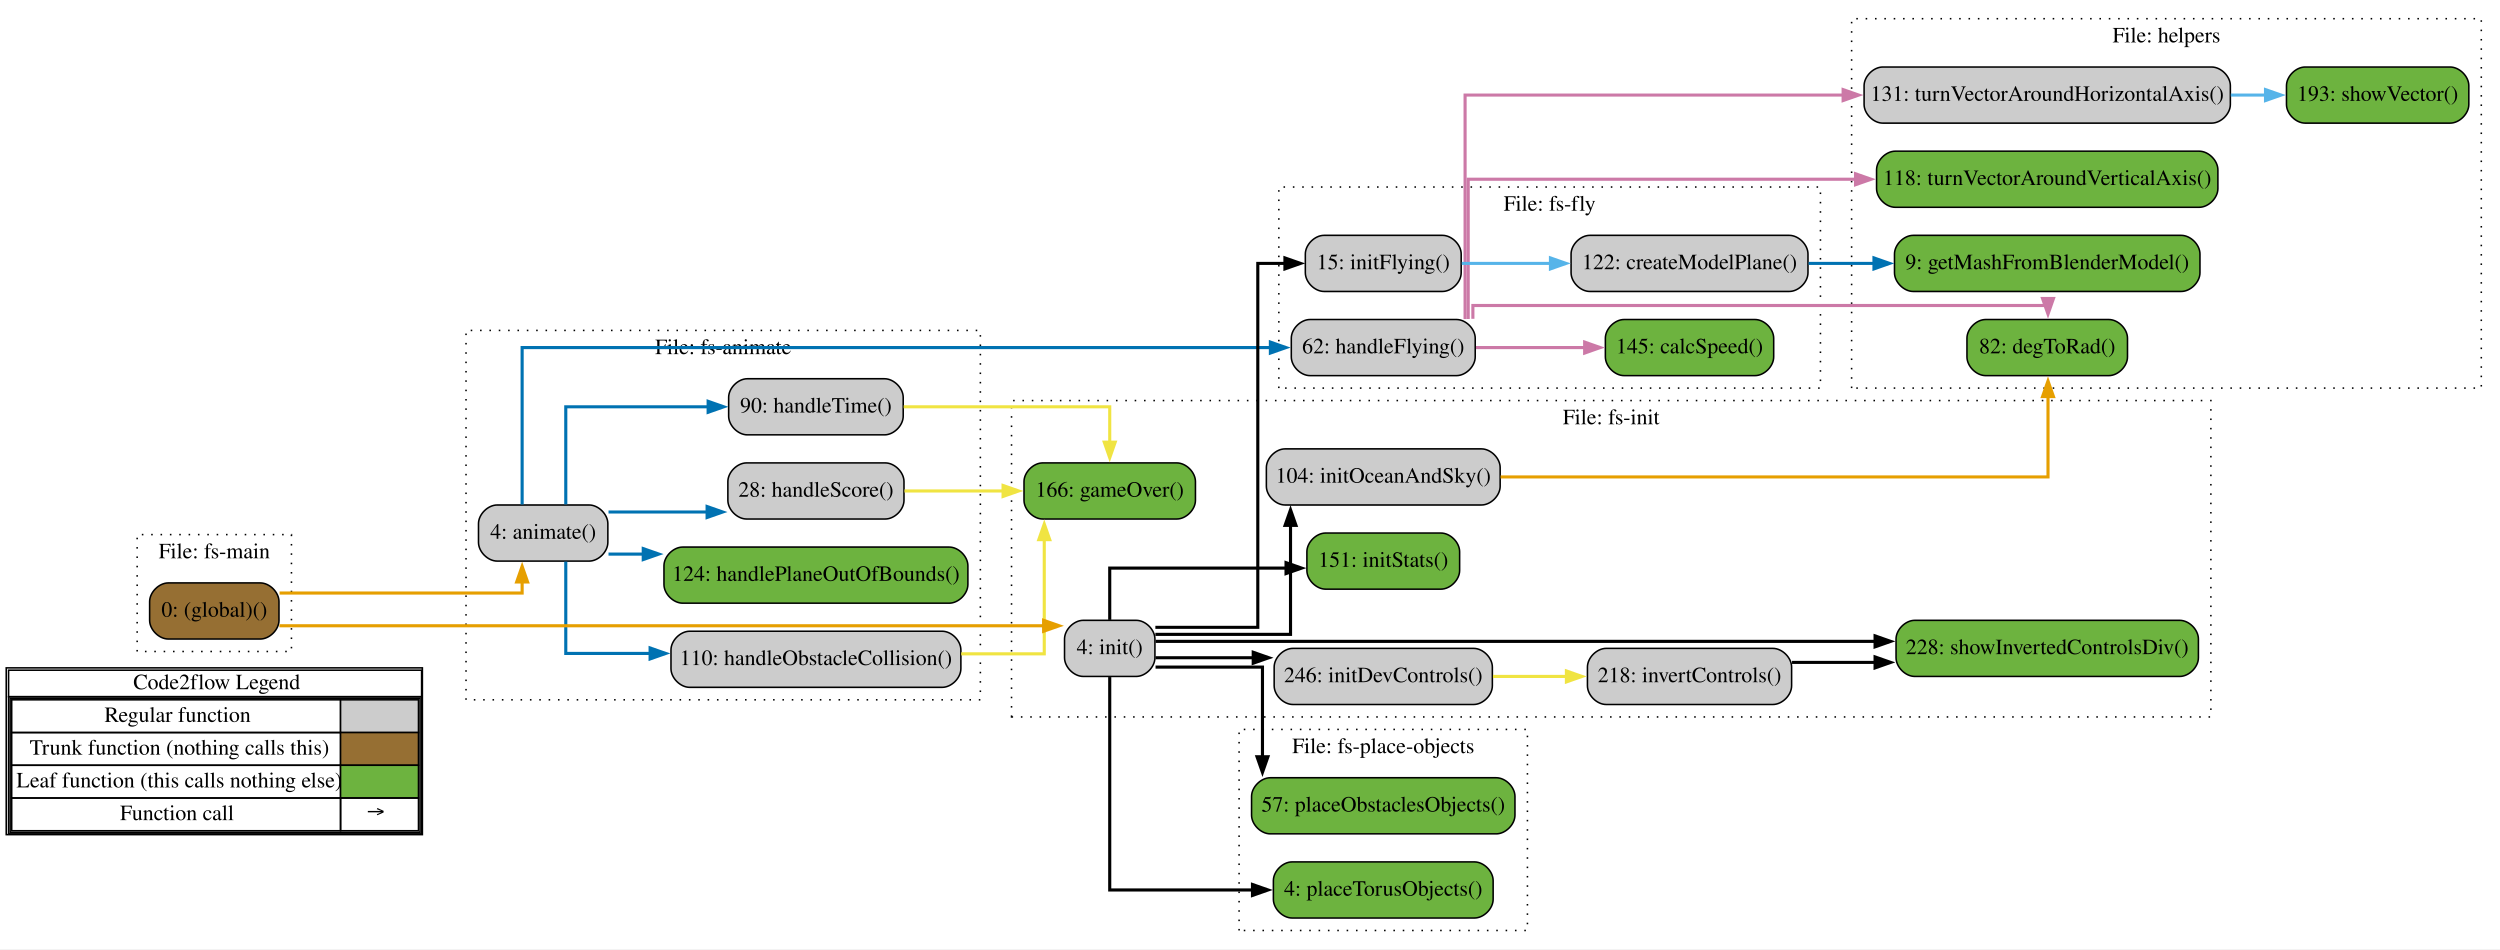
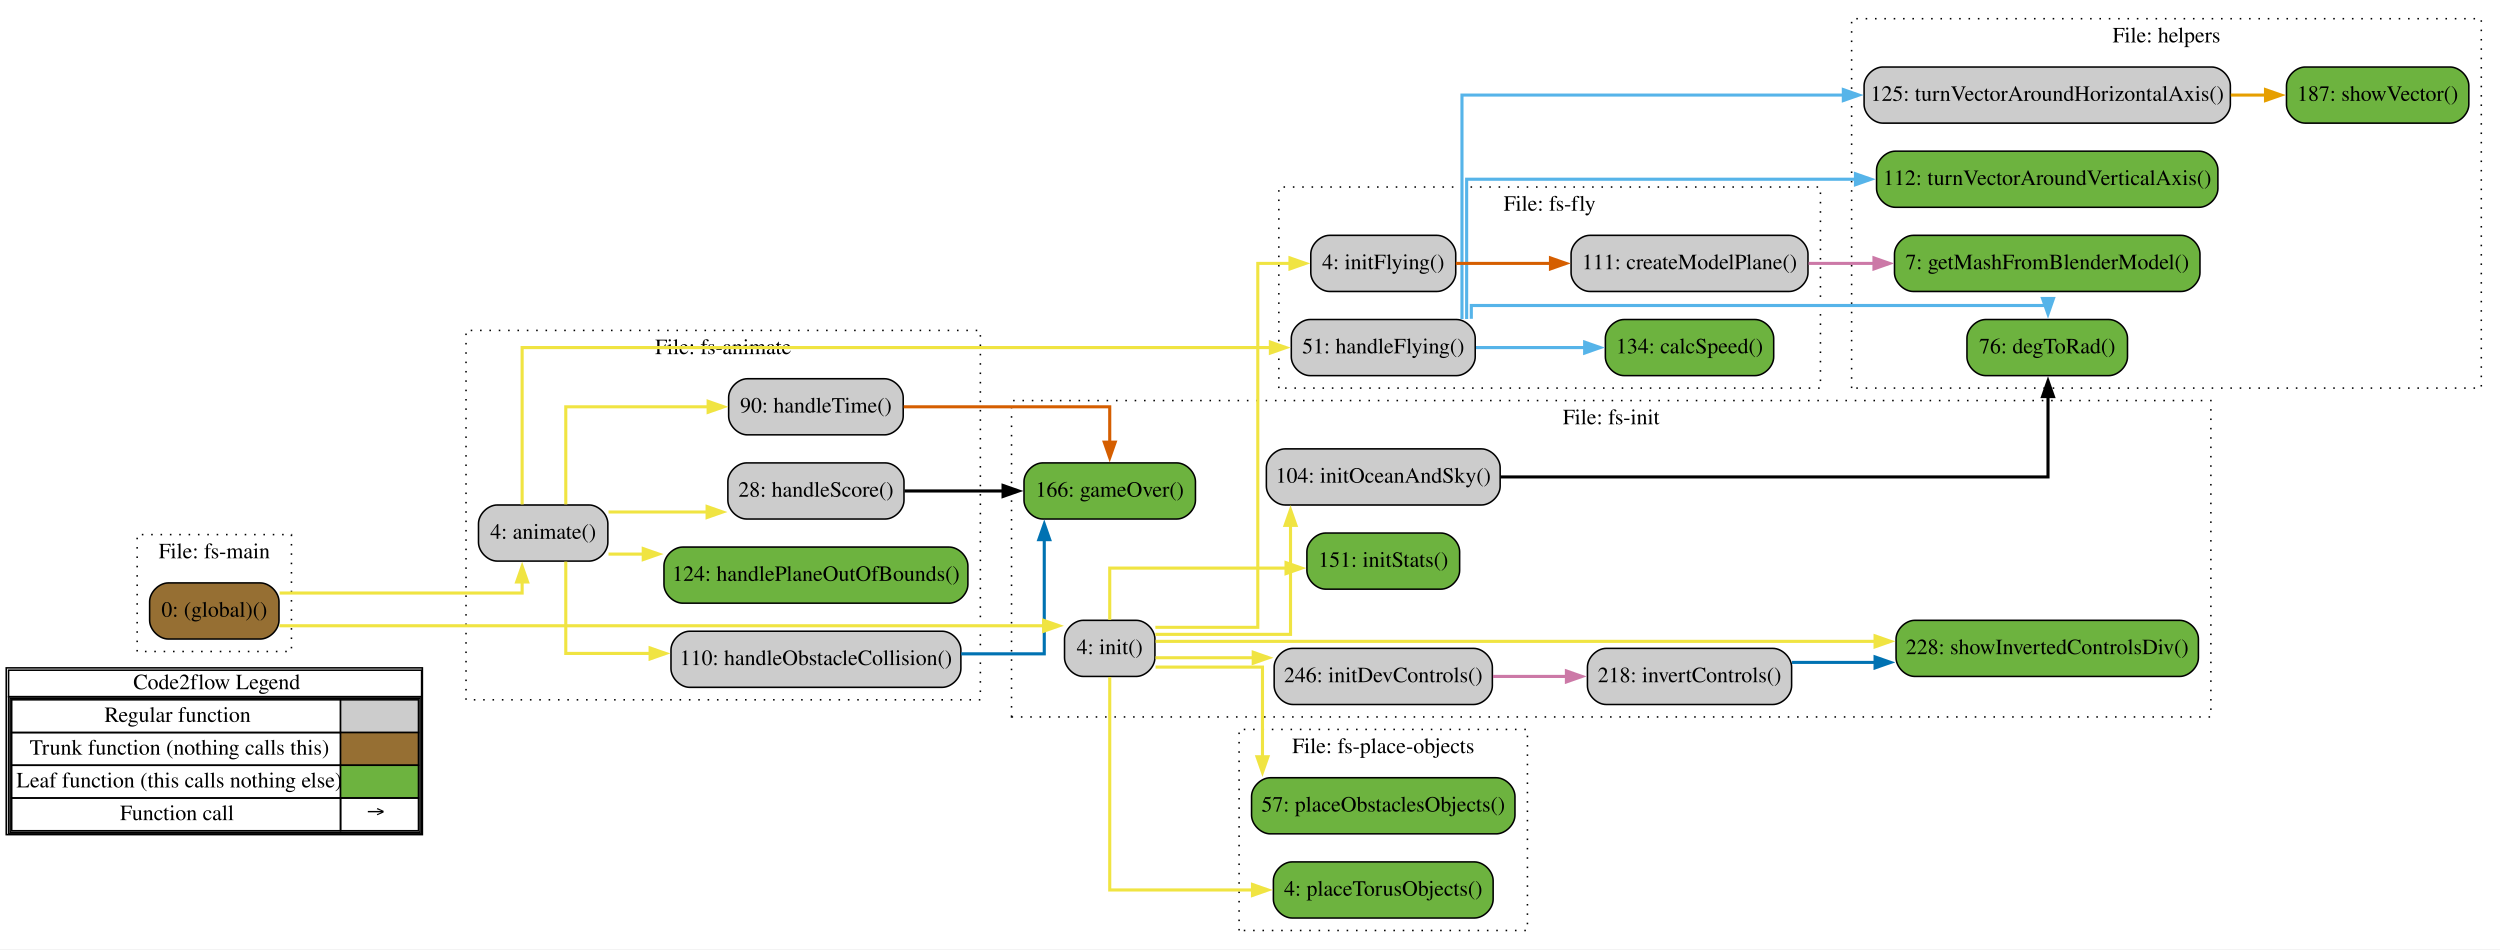
<svg xmlns="http://www.w3.org/2000/svg" width="1604pt" height="609pt" viewBox="0.00 0.00 1604.00 609.00">
  <g id="graph0" class="graph" transform="scale(1 1) rotate(0) translate(4 605)">
    <polygon fill="white" stroke="none" points="-4,4 -4,-605 1600,-605 1600,4 -4,4" />
    <g id="clust2" class="cluster">
      <polygon fill="none" stroke="black" stroke-dasharray="1,5" points="295,-156 295,-393 625,-393 625,-156 295,-156" />
      <text text-anchor="middle" x="460" y="-377.8" font-family="Times,serif" font-size="14.00">File: fs-animate</text>
    </g>
    <g id="clust3" class="cluster">
      <polygon fill="none" stroke="black" stroke-dasharray="1,5" points="816.5,-356 816.5,-485 1164,-485 1164,-356 816.5,-356" />
      <text text-anchor="middle" x="990.25" y="-469.8" font-family="Times,serif" font-size="14.00">File: fs-fly</text>
    </g>
    <g id="clust4" class="cluster">
      <polygon fill="none" stroke="black" stroke-dasharray="1,5" points="645,-145 645,-348 1414.5,-348 1414.5,-145 645,-145" />
      <text text-anchor="middle" x="1029.75" y="-332.8" font-family="Times,serif" font-size="14.00">File: fs-init</text>
    </g>
    <g id="clust5" class="cluster">
      <polygon fill="none" stroke="black" stroke-dasharray="1,5" points="84,-187 84,-262 183,-262 183,-187 84,-187" />
      <text text-anchor="middle" x="133.5" y="-246.8" font-family="Times,serif" font-size="14.00">File: fs-main</text>
    </g>
    <g id="clust6" class="cluster">
      <polygon fill="none" stroke="black" stroke-dasharray="1,5" points="791,-8 791,-137 976,-137 976,-8 791,-8" />
      <text text-anchor="middle" x="883.5" y="-121.8" font-family="Times,serif" font-size="14.00">File: fs-place-objects</text>
    </g>
    <g id="clust7" class="cluster">
      <polygon fill="none" stroke="black" stroke-dasharray="1,5" points="1184,-356 1184,-593 1588,-593 1588,-356 1184,-356" />
      <text text-anchor="middle" x="1386" y="-577.8" font-family="Times,serif" font-size="14.00">File: helpers</text>
    </g>
    <g id="node1" class="node">
      <polygon fill="none" stroke="black" points="1.5,-158 1.5,-175 266.5,-175 266.5,-158 1.5,-158" />
      <text text-anchor="start" x="81.5" y="-162.8" font-family="Times,serif" font-size="14.00">Code2flow Legend</text>
      <polygon fill="none" stroke="black" points="1.5,-70 1.5,-158 266.5,-158 266.5,-70 1.5,-70" />
      <polygon fill="none" stroke="black" points="3.5,-135 3.5,-156 214.5,-156 214.5,-135 3.5,-135" />
      <text text-anchor="start" x="63" y="-141.8" font-family="Times,serif" font-size="14.00">Regular function</text>
      <polygon fill="#cccccc" stroke="none" points="214.5,-135 214.5,-156 264.5,-156 264.5,-135 214.5,-135" />
      <polygon fill="none" stroke="black" points="214.5,-135 214.5,-156 264.5,-156 264.5,-135 214.5,-135" />
      <polygon fill="none" stroke="black" points="3.5,-114 3.5,-135 214.5,-135 214.5,-114 3.5,-114" />
      <text text-anchor="start" x="15" y="-120.8" font-family="Times,serif" font-size="14.00">Trunk function (nothing calls this)</text>
      <polygon fill="#966f33" stroke="none" points="214.5,-114 214.5,-135 264.5,-135 264.5,-114 214.5,-114" />
      <polygon fill="none" stroke="black" points="214.5,-114 214.5,-135 264.5,-135 264.5,-114 214.5,-114" />
      <polygon fill="none" stroke="black" points="3.5,-93 3.5,-114 214.5,-114 214.5,-93 3.5,-93" />
      <text text-anchor="start" x="6.5" y="-99.8" font-family="Times,serif" font-size="14.00">Leaf function (this calls nothing else)</text>
      <polygon fill="#6db33f" stroke="none" points="214.5,-93 214.5,-114 264.5,-114 264.5,-93 214.5,-93" />
      <polygon fill="none" stroke="black" points="214.5,-93 214.5,-114 264.5,-114 264.5,-93 214.5,-93" />
      <polygon fill="none" stroke="black" points="3.5,-72 3.5,-93 214.5,-93 214.5,-72 3.5,-72" />
      <text text-anchor="start" x="73" y="-78.8" font-family="Times,serif" font-size="14.00">Function call</text>
      <polygon fill="none" stroke="black" points="214.5,-72 214.5,-93 264.5,-93 264.5,-72 214.5,-72" />
      <text text-anchor="start" x="232" y="-78.8" font-family="Times,serif" font-size="14.00">→</text>
      <polygon fill="none" stroke="black" points="2.5,-71 2.5,-157 265.5,-157 265.5,-71 2.5,-71" />
      <polygon fill="none" stroke="black" points="0,-69.5 0,-176.5 267,-176.5 267,-69.5 0,-69.5" />
    </g>
    <g id="node2" class="node">
      <path fill="#cccccc" stroke="black" d="M374,-281C374,-281 315,-281 315,-281 309,-281 303,-275 303,-269 303,-269 303,-257 303,-257 303,-251 309,-245 315,-245 315,-245 374,-245 374,-245 380,-245 386,-251 386,-257 386,-257 386,-269 386,-269 386,-275 380,-281 374,-281" />
      <text text-anchor="middle" x="344.5" y="-259.3" font-family="Times,serif" font-size="14.00">4: animate()</text>
    </g>
    <g id="node3" class="node">
      <path fill="#cccccc" stroke="black" d="M600.5,-200C600.5,-200 438.5,-200 438.5,-200 432.5,-200 426.5,-194 426.5,-188 426.5,-188 426.5,-176 426.5,-176 426.5,-170 432.5,-164 438.5,-164 438.5,-164 600.5,-164 600.5,-164 606.5,-164 612.5,-170 612.5,-176 612.5,-176 612.5,-188 612.5,-188 612.5,-194 606.5,-200 600.5,-200" />
      <text text-anchor="middle" x="519.5" y="-178.3" font-family="Times,serif" font-size="14.00">110: handleObstacleCollision()</text>
    </g>
    <g id="edge1" class="edge">
-       <path fill="none" stroke="#0072b2" stroke-width="2" d="M359,-244.69C359,-221.85 359,-185.75 359,-185.75 359,-185.75 413.11,-185.75 413.11,-185.75" />
-       <polygon fill="#0072b2" stroke="#0072b2" stroke-width="2" points="413.11,-189.25 423.11,-185.75 413.11,-182.25 413.11,-189.25" />
+       <path fill="none" stroke="#f0e442" stroke-width="2" d="M359,-244.69C359,-221.85 359,-185.75 359,-185.75 359,-185.75 413.11,-185.75 413.11,-185.75" />
+       <polygon fill="#f0e442" stroke="#f0e442" stroke-width="2" points="413.11,-189.25 423.11,-185.75 413.11,-182.25 413.11,-189.25" />
    </g>
    <g id="node4" class="node">
      <path fill="#6db33f" stroke="black" d="M605,-254C605,-254 434,-254 434,-254 428,-254 422,-248 422,-242 422,-242 422,-230 422,-230 422,-224 428,-218 434,-218 434,-218 605,-218 605,-218 611,-218 617,-224 617,-230 617,-230 617,-242 617,-242 617,-248 611,-254 605,-254" />
      <text text-anchor="middle" x="519.5" y="-232.3" font-family="Times,serif" font-size="14.00">124: handlePlaneOutOfBounds()</text>
    </g>
    <g id="edge2" class="edge">
-       <path fill="none" stroke="#0072b2" stroke-width="2" d="M386.42,-249.5C386.42,-249.5 408.71,-249.5 408.71,-249.5" />
-       <polygon fill="#0072b2" stroke="#0072b2" stroke-width="2" points="408.71,-253 418.71,-249.5 408.71,-246 408.71,-253" />
+       <path fill="none" stroke="#f0e442" stroke-width="2" d="M386.42,-249.5C386.42,-249.5 408.71,-249.5 408.71,-249.5" />
+       <polygon fill="#f0e442" stroke="#f0e442" stroke-width="2" points="408.71,-253 418.71,-249.5 408.71,-246 408.71,-253" />
    </g>
    <g id="node5" class="node">
      <path fill="#cccccc" stroke="black" d="M564,-308C564,-308 475,-308 475,-308 469,-308 463,-302 463,-296 463,-296 463,-284 463,-284 463,-278 469,-272 475,-272 475,-272 564,-272 564,-272 570,-272 576,-278 576,-284 576,-284 576,-296 576,-296 576,-302 570,-308 564,-308" />
      <text text-anchor="middle" x="519.5" y="-286.3" font-family="Times,serif" font-size="14.00">28: handleScore()</text>
    </g>
    <g id="edge3" class="edge">
-       <path fill="none" stroke="#0072b2" stroke-width="2" d="M386.42,-276.5C386.42,-276.5 449.68,-276.5 449.68,-276.5" />
-       <polygon fill="#0072b2" stroke="#0072b2" stroke-width="2" points="449.68,-280 459.68,-276.5 449.68,-273 449.68,-280" />
+       <path fill="none" stroke="#f0e442" stroke-width="2" d="M386.42,-276.5C386.42,-276.5 449.68,-276.5 449.68,-276.5" />
+       <polygon fill="#f0e442" stroke="#f0e442" stroke-width="2" points="449.68,-280 459.68,-276.5 449.68,-273 449.68,-280" />
    </g>
    <g id="node6" class="node">
      <path fill="#cccccc" stroke="black" d="M563.5,-362C563.5,-362 475.5,-362 475.5,-362 469.5,-362 463.5,-356 463.5,-350 463.5,-350 463.5,-338 463.5,-338 463.5,-332 469.5,-326 475.5,-326 475.5,-326 563.5,-326 563.5,-326 569.5,-326 575.5,-332 575.5,-338 575.5,-338 575.5,-350 575.5,-350 575.5,-356 569.5,-362 563.5,-362" />
      <text text-anchor="middle" x="519.5" y="-340.3" font-family="Times,serif" font-size="14.00">90: handleTime()</text>
    </g>
    <g id="edge4" class="edge">
-       <path fill="none" stroke="#0072b2" stroke-width="2" d="M359,-281.38C359,-305.28 359,-344 359,-344 359,-344 450.34,-344 450.34,-344" />
-       <polygon fill="#0072b2" stroke="#0072b2" stroke-width="2" points="450.34,-347.5 460.34,-344 450.34,-340.5 450.34,-347.5" />
+       <path fill="none" stroke="#f0e442" stroke-width="2" d="M359,-281.38C359,-305.28 359,-344 359,-344 359,-344 450.34,-344 450.34,-344" />
+       <polygon fill="#f0e442" stroke="#f0e442" stroke-width="2" points="450.34,-347.5 460.34,-344 450.34,-340.5 450.34,-347.5" />
    </g>
    <g id="node9" class="node">
      <path fill="#cccccc" stroke="black" d="M930.5,-400C930.5,-400 836.5,-400 836.5,-400 830.5,-400 824.5,-394 824.5,-388 824.5,-388 824.5,-376 824.5,-376 824.5,-370 830.5,-364 836.5,-364 836.5,-364 930.5,-364 930.5,-364 936.5,-364 942.5,-370 942.5,-376 942.5,-376 942.5,-388 942.5,-388 942.5,-394 936.5,-400 930.5,-400" />
-       <text text-anchor="middle" x="883.5" y="-378.3" font-family="Times,serif" font-size="14.00">62: handleFlying()</text>
+       <text text-anchor="middle" x="883.5" y="-378.3" font-family="Times,serif" font-size="14.00">51: handleFlying()</text>
    </g>
    <g id="edge5" class="edge">
-       <path fill="none" stroke="#0072b2" stroke-width="2" d="M331,-281.33C331,-314.71 331,-382 331,-382 331,-382 811.08,-382 811.08,-382" />
-       <polygon fill="#0072b2" stroke="#0072b2" stroke-width="2" points="811.08,-385.5 821.08,-382 811.08,-378.5 811.08,-385.5" />
+       <path fill="none" stroke="#f0e442" stroke-width="2" d="M331,-281.33C331,-314.71 331,-382 331,-382 331,-382 811.08,-382 811.08,-382" />
+       <polygon fill="#f0e442" stroke="#f0e442" stroke-width="2" points="811.08,-385.5 821.08,-382 811.08,-378.5 811.08,-385.5" />
    </g>
    <g id="node11" class="node">
      <path fill="#6db33f" stroke="black" d="M751,-308C751,-308 665,-308 665,-308 659,-308 653,-302 653,-296 653,-296 653,-284 653,-284 653,-278 659,-272 665,-272 665,-272 751,-272 751,-272 757,-272 763,-278 763,-284 763,-284 763,-296 763,-296 763,-302 757,-308 751,-308" />
      <text text-anchor="middle" x="708" y="-286.3" font-family="Times,serif" font-size="14.00">166: gameOver()</text>
    </g>
    <g id="edge6" class="edge">
-       <path fill="none" stroke="#f0e442" stroke-width="2" d="M612.7,-185.5C641.59,-185.5 666,-185.5 666,-185.5 666,-185.5 666,-258.77 666,-258.77" />
-       <polygon fill="#f0e442" stroke="#f0e442" stroke-width="2" points="662.5,-258.77 666,-268.77 669.5,-258.77 662.5,-258.77" />
+       <path fill="none" stroke="#0072b2" stroke-width="2" d="M612.7,-185.5C641.59,-185.5 666,-185.5 666,-185.5 666,-185.5 666,-258.77 666,-258.77" />
+       <polygon fill="#0072b2" stroke="#0072b2" stroke-width="2" points="662.5,-258.77 666,-268.77 669.5,-258.77 662.5,-258.77" />
    </g>
    <g id="edge7" class="edge">
-       <path fill="none" stroke="#f0e442" stroke-width="2" d="M576.31,-290C576.31,-290 639.57,-290 639.57,-290" />
-       <polygon fill="#f0e442" stroke="#f0e442" stroke-width="2" points="639.57,-293.5 649.57,-290 639.57,-286.5 639.57,-293.5" />
+       <path fill="none" stroke="#000000" stroke-width="2" d="M576.31,-290C576.31,-290 639.57,-290 639.57,-290" />
+       <polygon fill="#000000" stroke="#000000" stroke-width="2" points="639.57,-293.5 649.57,-290 639.57,-286.5 639.57,-293.5" />
    </g>
    <g id="edge9" class="edge">
-       <path fill="none" stroke="#f0e442" stroke-width="2" d="M575.8,-344C631.35,-344 708,-344 708,-344 708,-344 708,-321.31 708,-321.31" />
-       <polygon fill="#f0e442" stroke="#f0e442" stroke-width="2" points="711.5,-321.31 708,-311.31 704.5,-321.31 711.5,-321.31" />
+       <path fill="none" stroke="#d55e00" stroke-width="2" d="M575.8,-344C631.35,-344 708,-344 708,-344 708,-344 708,-321.31 708,-321.31" />
+       <polygon fill="#d55e00" stroke="#d55e00" stroke-width="2" points="711.5,-321.31 708,-311.31 704.5,-321.31 711.5,-321.31" />
    </g>
    <g id="node7" class="node">
      <path fill="#6db33f" stroke="black" d="M1122,-400C1122,-400 1038,-400 1038,-400 1032,-400 1026,-394 1026,-388 1026,-388 1026,-376 1026,-376 1026,-370 1032,-364 1038,-364 1038,-364 1122,-364 1122,-364 1128,-364 1134,-370 1134,-376 1134,-376 1134,-388 1134,-388 1134,-394 1128,-400 1122,-400" />
-       <text text-anchor="middle" x="1080" y="-378.3" font-family="Times,serif" font-size="14.00">145: calcSpeed()</text>
+       <text text-anchor="middle" x="1080" y="-378.3" font-family="Times,serif" font-size="14.00">134: calcSpeed()</text>
    </g>
    <g id="node8" class="node">
      <path fill="#cccccc" stroke="black" d="M1144,-454C1144,-454 1016,-454 1016,-454 1010,-454 1004,-448 1004,-442 1004,-442 1004,-430 1004,-430 1004,-424 1010,-418 1016,-418 1016,-418 1144,-418 1144,-418 1150,-418 1156,-424 1156,-430 1156,-430 1156,-442 1156,-442 1156,-448 1150,-454 1144,-454" />
-       <text text-anchor="middle" x="1080" y="-432.3" font-family="Times,serif" font-size="14.00">122: createModelPlane()</text>
+       <text text-anchor="middle" x="1080" y="-432.3" font-family="Times,serif" font-size="14.00">111: createModelPlane()</text>
    </g>
    <g id="node22" class="node">
      <path fill="#6db33f" stroke="black" d="M1395.5,-454C1395.5,-454 1223.5,-454 1223.5,-454 1217.5,-454 1211.5,-448 1211.5,-442 1211.5,-442 1211.5,-430 1211.5,-430 1211.5,-424 1217.5,-418 1223.5,-418 1223.5,-418 1395.5,-418 1395.5,-418 1401.5,-418 1407.5,-424 1407.5,-430 1407.5,-430 1407.5,-442 1407.5,-442 1407.5,-448 1401.5,-454 1395.5,-454" />
-       <text text-anchor="middle" x="1309.5" y="-432.3" font-family="Times,serif" font-size="14.00">9: getMashFromBlenderModel()</text>
+       <text text-anchor="middle" x="1309.5" y="-432.3" font-family="Times,serif" font-size="14.00">7: getMashFromBlenderModel()</text>
    </g>
    <g id="edge10" class="edge">
-       <path fill="none" stroke="#0072b2" stroke-width="2" d="M1156.42,-436C1156.42,-436 1198.34,-436 1198.34,-436" />
-       <polygon fill="#0072b2" stroke="#0072b2" stroke-width="2" points="1198.34,-439.5 1208.34,-436 1198.34,-432.5 1198.34,-439.5" />
+       <path fill="none" stroke="#cc79a7" stroke-width="2" d="M1156.42,-436C1156.42,-436 1198.34,-436 1198.34,-436" />
+       <polygon fill="#cc79a7" stroke="#cc79a7" stroke-width="2" points="1198.34,-439.5 1208.34,-436 1198.34,-432.5 1198.34,-439.5" />
    </g>
    <g id="edge11" class="edge">
-       <path fill="none" stroke="#cc79a7" stroke-width="2" d="M942.99,-382C942.99,-382 1012.71,-382 1012.71,-382" />
-       <polygon fill="#cc79a7" stroke="#cc79a7" stroke-width="2" points="1012.71,-385.5 1022.71,-382 1012.71,-378.5 1012.71,-385.5" />
+       <path fill="none" stroke="#56b4e9" stroke-width="2" d="M942.99,-382C942.99,-382 1012.71,-382 1012.71,-382" />
+       <polygon fill="#56b4e9" stroke="#56b4e9" stroke-width="2" points="1012.71,-385.5 1022.71,-382 1012.71,-378.5 1012.71,-385.5" />
    </g>
    <g id="node21" class="node">
      <path fill="#6db33f" stroke="black" d="M1349,-400C1349,-400 1270,-400 1270,-400 1264,-400 1258,-394 1258,-388 1258,-388 1258,-376 1258,-376 1258,-370 1264,-364 1270,-364 1270,-364 1349,-364 1349,-364 1355,-364 1361,-370 1361,-376 1361,-376 1361,-388 1361,-388 1361,-394 1355,-400 1349,-400" />
-       <text text-anchor="middle" x="1309.5" y="-378.3" font-family="Times,serif" font-size="14.00">82: degToRad()</text>
+       <text text-anchor="middle" x="1309.5" y="-378.3" font-family="Times,serif" font-size="14.00">76: degToRad()</text>
    </g>
    <g id="edge12" class="edge">
-       <path fill="none" stroke="#cc79a7" stroke-width="2" d="M941,-400.46C941,-405.2 941,-409 941,-409 941,-409 1310,-409 1310,-409 1310,-409 1310,-408.15 1310,-408.15" />
-       <polygon fill="#cc79a7" stroke="#cc79a7" stroke-width="2" points="1313.5,-413.48 1310,-403.48 1306.5,-413.48 1313.5,-413.48" />
+       <path fill="none" stroke="#56b4e9" stroke-width="2" d="M940,-400.46C940,-405.2 940,-409 940,-409 940,-409 1310,-409 1310,-409 1310,-409 1310,-408.15 1310,-408.15" />
+       <polygon fill="#56b4e9" stroke="#56b4e9" stroke-width="2" points="1313.5,-413.48 1310,-403.48 1306.5,-413.48 1313.5,-413.48" />
    </g>
    <g id="node24" class="node">
      <path fill="#cccccc" stroke="black" d="M1415,-562C1415,-562 1204,-562 1204,-562 1198,-562 1192,-556 1192,-550 1192,-550 1192,-538 1192,-538 1192,-532 1198,-526 1204,-526 1204,-526 1415,-526 1415,-526 1421,-526 1427,-532 1427,-538 1427,-538 1427,-550 1427,-550 1427,-556 1421,-562 1415,-562" />
-       <text text-anchor="middle" x="1309.5" y="-540.3" font-family="Times,serif" font-size="14.00">131: turnVectorAroundHorizontalAxis()</text>
+       <text text-anchor="middle" x="1309.5" y="-540.3" font-family="Times,serif" font-size="14.00">125: turnVectorAroundHorizontalAxis()</text>
    </g>
    <g id="edge16" class="edge">
-       <path fill="none" stroke="#cc79a7" stroke-width="2" d="M936,-400.27C936,-442.64 936,-544 936,-544 936,-544 1178.55,-544 1178.55,-544" />
-       <polygon fill="#cc79a7" stroke="#cc79a7" stroke-width="2" points="1178.55,-547.5 1188.55,-544 1178.55,-540.5 1178.55,-547.5" />
+       <path fill="none" stroke="#56b4e9" stroke-width="2" d="M934,-400.27C934,-442.64 934,-544 934,-544 934,-544 1178.69,-544 1178.69,-544" />
+       <polygon fill="#56b4e9" stroke="#56b4e9" stroke-width="2" points="1178.69,-547.5 1188.69,-544 1178.69,-540.5 1178.69,-547.5" />
    </g>
    <g id="node25" class="node">
      <path fill="#6db33f" stroke="black" d="M1407,-508C1407,-508 1212,-508 1212,-508 1206,-508 1200,-502 1200,-496 1200,-496 1200,-484 1200,-484 1200,-478 1206,-472 1212,-472 1212,-472 1407,-472 1407,-472 1413,-472 1419,-478 1419,-484 1419,-484 1419,-496 1419,-496 1419,-502 1413,-508 1407,-508" />
-       <text text-anchor="middle" x="1309.5" y="-486.3" font-family="Times,serif" font-size="14.00">118: turnVectorAroundVerticalAxis()</text>
+       <text text-anchor="middle" x="1309.5" y="-486.3" font-family="Times,serif" font-size="14.00">112: turnVectorAroundVerticalAxis()</text>
    </g>
    <g id="edge17" class="edge">
-       <path fill="none" stroke="#cc79a7" stroke-width="2" d="M938,-400.32C938,-431.13 938,-490 938,-490 938,-490 1186.52,-490 1186.52,-490" />
-       <polygon fill="#cc79a7" stroke="#cc79a7" stroke-width="2" points="1186.52,-493.5 1196.52,-490 1186.52,-486.5 1186.52,-493.5" />
+       <path fill="none" stroke="#56b4e9" stroke-width="2" d="M937,-400.32C937,-431.13 937,-490 937,-490 937,-490 1186.47,-490 1186.47,-490" />
+       <polygon fill="#56b4e9" stroke="#56b4e9" stroke-width="2" points="1186.47,-493.5 1196.47,-490 1186.47,-486.5 1186.47,-493.5" />
    </g>
    <g id="node10" class="node">
-       <path fill="#cccccc" stroke="black" d="M921.5,-454C921.5,-454 845.5,-454 845.5,-454 839.5,-454 833.5,-448 833.5,-442 833.5,-442 833.5,-430 833.5,-430 833.5,-424 839.5,-418 845.5,-418 845.5,-418 921.5,-418 921.5,-418 927.5,-418 933.5,-424 933.5,-430 933.5,-430 933.5,-442 933.5,-442 933.5,-448 927.5,-454 921.5,-454" />
-       <text text-anchor="middle" x="883.5" y="-432.3" font-family="Times,serif" font-size="14.00">15: initFlying()</text>
+       <path fill="#cccccc" stroke="black" d="M918,-454C918,-454 849,-454 849,-454 843,-454 837,-448 837,-442 837,-442 837,-430 837,-430 837,-424 843,-418 849,-418 849,-418 918,-418 918,-418 924,-418 930,-424 930,-430 930,-430 930,-442 930,-442 930,-448 924,-454 918,-454" />
+       <text text-anchor="middle" x="883.5" y="-432.3" font-family="Times,serif" font-size="14.00">4: initFlying()</text>
    </g>
    <g id="edge18" class="edge">
-       <path fill="none" stroke="#56b4e9" stroke-width="2" d="M933.85,-436C933.85,-436 990.77,-436 990.77,-436" />
-       <polygon fill="#56b4e9" stroke="#56b4e9" stroke-width="2" points="990.77,-439.5 1000.77,-436 990.77,-432.5 990.77,-439.5" />
+       <path fill="none" stroke="#d55e00" stroke-width="2" d="M930.07,-436C930.07,-436 990.79,-436 990.79,-436" />
+       <polygon fill="#d55e00" stroke="#d55e00" stroke-width="2" points="990.79,-439.5 1000.79,-436 990.79,-432.5 990.79,-439.5" />
    </g>
    <g id="node12" class="node">
      <path fill="#cccccc" stroke="black" d="M725,-207C725,-207 691,-207 691,-207 685,-207 679,-201 679,-195 679,-195 679,-183 679,-183 679,-177 685,-171 691,-171 691,-171 725,-171 725,-171 731,-171 737,-177 737,-183 737,-183 737,-195 737,-195 737,-201 731,-207 725,-207" />
      <text text-anchor="middle" x="708" y="-185.3" font-family="Times,serif" font-size="14.00">4: init()</text>
    </g>
    <g id="edge19" class="edge">
-       <path fill="none" stroke="#000000" stroke-width="2" d="M737.28,-202.5C765.19,-202.5 803,-202.5 803,-202.5 803,-202.5 803,-436 803,-436 803,-436 820.41,-436 820.41,-436" />
-       <polygon fill="#000000" stroke="#000000" stroke-width="2" points="820.41,-439.5 830.41,-436 820.41,-432.5 820.41,-439.5" />
+       <path fill="none" stroke="#f0e442" stroke-width="2" d="M737.28,-202.5C765.19,-202.5 803,-202.5 803,-202.5 803,-202.5 803,-436 803,-436 803,-436 823.65,-436 823.65,-436" />
+       <polygon fill="#f0e442" stroke="#f0e442" stroke-width="2" points="823.65,-439.5 833.65,-436 823.65,-432.5 823.65,-439.5" />
    </g>
    <g id="node13" class="node">
      <path fill="#cccccc" stroke="black" d="M941.5,-189C941.5,-189 825.5,-189 825.5,-189 819.5,-189 813.5,-183 813.5,-177 813.5,-177 813.5,-165 813.5,-165 813.5,-159 819.5,-153 825.5,-153 825.5,-153 941.5,-153 941.5,-153 947.5,-153 953.5,-159 953.5,-165 953.5,-165 953.5,-177 953.5,-177 953.5,-183 947.5,-189 941.5,-189" />
      <text text-anchor="middle" x="883.5" y="-167.3" font-family="Times,serif" font-size="14.00">246: initDevControls()</text>
    </g>
    <g id="edge20" class="edge">
-       <path fill="none" stroke="#000000" stroke-width="2" d="M737.37,-183C737.37,-183 800.07,-183 800.07,-183" />
-       <polygon fill="#000000" stroke="#000000" stroke-width="2" points="800.07,-186.5 810.07,-183 800.07,-179.5 800.07,-186.5" />
+       <path fill="none" stroke="#f0e442" stroke-width="2" d="M737.37,-183C737.37,-183 800.07,-183 800.07,-183" />
+       <polygon fill="#f0e442" stroke="#f0e442" stroke-width="2" points="800.07,-186.5 810.07,-183 800.07,-179.5 800.07,-186.5" />
    </g>
    <g id="node14" class="node">
      <path fill="#cccccc" stroke="black" d="M946.5,-317C946.5,-317 820.5,-317 820.5,-317 814.5,-317 808.5,-311 808.5,-305 808.5,-305 808.5,-293 808.5,-293 808.5,-287 814.5,-281 820.5,-281 820.5,-281 946.5,-281 946.5,-281 952.5,-281 958.5,-287 958.5,-293 958.5,-293 958.5,-305 958.5,-305 958.5,-311 952.5,-317 946.5,-317" />
      <text text-anchor="middle" x="883.5" y="-295.3" font-family="Times,serif" font-size="14.00">104: initOceanAndSky()</text>
    </g>
    <g id="edge21" class="edge">
-       <path fill="none" stroke="#000000" stroke-width="2" d="M737.27,-198C771.64,-198 824,-198 824,-198 824,-198 824,-267.92 824,-267.92" />
-       <polygon fill="#000000" stroke="#000000" stroke-width="2" points="820.5,-267.92 824,-277.92 827.5,-267.92 820.5,-267.92" />
+       <path fill="none" stroke="#f0e442" stroke-width="2" d="M737.27,-198C771.64,-198 824,-198 824,-198 824,-198 824,-267.92 824,-267.92" />
+       <polygon fill="#f0e442" stroke="#f0e442" stroke-width="2" points="820.5,-267.92 824,-277.92 827.5,-267.92 820.5,-267.92" />
    </g>
    <g id="node15" class="node">
      <path fill="#6db33f" stroke="black" d="M920.5,-263C920.5,-263 846.5,-263 846.5,-263 840.5,-263 834.5,-257 834.5,-251 834.5,-251 834.5,-239 834.5,-239 834.5,-233 840.5,-227 846.5,-227 846.5,-227 920.5,-227 920.5,-227 926.5,-227 932.5,-233 932.5,-239 932.5,-239 932.5,-251 932.5,-251 932.5,-257 926.5,-263 920.5,-263" />
      <text text-anchor="middle" x="883.5" y="-241.3" font-family="Times,serif" font-size="14.00">151: initStats()</text>
    </g>
    <g id="edge22" class="edge">
-       <path fill="none" stroke="#000000" stroke-width="2" d="M708,-207.3C708,-222.1 708,-240.5 708,-240.5 708,-240.5 821.12,-240.5 821.12,-240.5" />
-       <polygon fill="#000000" stroke="#000000" stroke-width="2" points="821.12,-244 831.12,-240.5 821.12,-237 821.12,-244" />
+       <path fill="none" stroke="#f0e442" stroke-width="2" d="M708,-207.3C708,-222.1 708,-240.5 708,-240.5 708,-240.5 821.12,-240.5 821.12,-240.5" />
+       <polygon fill="#f0e442" stroke="#f0e442" stroke-width="2" points="821.12,-244 831.12,-240.5 821.12,-237 821.12,-244" />
    </g>
    <g id="node17" class="node">
      <path fill="#6db33f" stroke="black" d="M1394.5,-207C1394.5,-207 1224.5,-207 1224.5,-207 1218.5,-207 1212.5,-201 1212.5,-195 1212.5,-195 1212.5,-183 1212.5,-183 1212.5,-177 1218.5,-171 1224.5,-171 1224.5,-171 1394.5,-171 1394.5,-171 1400.5,-171 1406.5,-177 1406.5,-183 1406.5,-183 1406.5,-195 1406.5,-195 1406.5,-201 1400.5,-207 1394.5,-207" />
      <text text-anchor="middle" x="1309.5" y="-185.3" font-family="Times,serif" font-size="14.00">228: showInvertedControlsDiv()</text>
    </g>
    <g id="edge23" class="edge">
-       <path fill="none" stroke="#000000" stroke-width="2" d="M737.42,-193.5C737.42,-193.5 1199.05,-193.5 1199.05,-193.5" />
-       <polygon fill="#000000" stroke="#000000" stroke-width="2" points="1199.05,-197 1209.05,-193.5 1199.05,-190 1199.05,-197" />
+       <path fill="none" stroke="#f0e442" stroke-width="2" d="M737.42,-193.5C737.42,-193.5 1199.05,-193.5 1199.05,-193.5" />
+       <polygon fill="#f0e442" stroke="#f0e442" stroke-width="2" points="1199.05,-197 1209.05,-193.5 1199.05,-190 1199.05,-197" />
    </g>
    <g id="node19" class="node">
      <path fill="#6db33f" stroke="black" d="M956,-106C956,-106 811,-106 811,-106 805,-106 799,-100 799,-94 799,-94 799,-82 799,-82 799,-76 805,-70 811,-70 811,-70 956,-70 956,-70 962,-70 968,-76 968,-82 968,-82 968,-94 968,-94 968,-100 962,-106 956,-106" />
      <text text-anchor="middle" x="883.5" y="-84.3" font-family="Times,serif" font-size="14.00">57: placeObstaclesObjects()</text>
    </g>
    <g id="edge24" class="edge">
-       <path fill="none" stroke="#000000" stroke-width="2" d="M737.4,-177C766.27,-177 806,-177 806,-177 806,-177 806,-119.47 806,-119.47" />
-       <polygon fill="#000000" stroke="#000000" stroke-width="2" points="809.5,-119.47 806,-109.47 802.5,-119.47 809.5,-119.47" />
+       <path fill="none" stroke="#f0e442" stroke-width="2" d="M737.4,-177C766.27,-177 806,-177 806,-177 806,-177 806,-119.47 806,-119.47" />
+       <polygon fill="#f0e442" stroke="#f0e442" stroke-width="2" points="809.5,-119.47 806,-109.47 802.5,-119.47 809.5,-119.47" />
    </g>
    <g id="node20" class="node">
      <path fill="#6db33f" stroke="black" d="M942,-52C942,-52 825,-52 825,-52 819,-52 813,-46 813,-40 813,-40 813,-28 813,-28 813,-22 819,-16 825,-16 825,-16 942,-16 942,-16 948,-16 954,-22 954,-28 954,-28 954,-40 954,-40 954,-46 948,-52 942,-52" />
      <text text-anchor="middle" x="883.5" y="-30.3" font-family="Times,serif" font-size="14.00">4: placeTorusObjects()</text>
    </g>
    <g id="edge25" class="edge">
-       <path fill="none" stroke="#000000" stroke-width="2" d="M708,-170.61C708,-129.55 708,-34 708,-34 708,-34 799.6,-34 799.6,-34" />
-       <polygon fill="#000000" stroke="#000000" stroke-width="2" points="799.6,-37.5 809.6,-34 799.6,-30.5 799.6,-37.5" />
+       <path fill="none" stroke="#f0e442" stroke-width="2" d="M708,-170.61C708,-129.55 708,-34 708,-34 708,-34 799.6,-34 799.6,-34" />
+       <polygon fill="#f0e442" stroke="#f0e442" stroke-width="2" points="799.6,-37.5 809.6,-34 799.6,-30.5 799.6,-37.5" />
    </g>
    <g id="node16" class="node">
      <path fill="#cccccc" stroke="black" d="M1133.5,-189C1133.5,-189 1026.5,-189 1026.5,-189 1020.5,-189 1014.5,-183 1014.5,-177 1014.5,-177 1014.5,-165 1014.5,-165 1014.5,-159 1020.5,-153 1026.5,-153 1026.5,-153 1133.5,-153 1133.5,-153 1139.5,-153 1145.5,-159 1145.5,-165 1145.5,-165 1145.5,-177 1145.5,-177 1145.5,-183 1139.5,-189 1133.5,-189" />
      <text text-anchor="middle" x="1080" y="-167.3" font-family="Times,serif" font-size="14.00">218: invertControls()</text>
    </g>
    <g id="edge26" class="edge">
-       <path fill="none" stroke="#f0e442" stroke-width="2" d="M953.89,-171C953.89,-171 1001.01,-171 1001.01,-171" />
-       <polygon fill="#f0e442" stroke="#f0e442" stroke-width="2" points="1001.01,-174.5 1011.01,-171 1001.01,-167.5 1001.01,-174.5" />
+       <path fill="none" stroke="#cc79a7" stroke-width="2" d="M953.89,-171C953.89,-171 1001.01,-171 1001.01,-171" />
+       <polygon fill="#cc79a7" stroke="#cc79a7" stroke-width="2" points="1001.01,-174.5 1011.01,-171 1001.01,-167.5 1001.01,-174.5" />
    </g>
    <g id="edge27" class="edge">
-       <path fill="none" stroke="#e69f00" stroke-width="2" d="M958.77,-299C1081.21,-299 1310,-299 1310,-299 1310,-299 1310,-350.55 1310,-350.55" />
-       <polygon fill="#e69f00" stroke="#e69f00" stroke-width="2" points="1306.5,-350.55 1310,-360.55 1313.5,-350.55 1306.5,-350.55" />
+       <path fill="none" stroke="#000000" stroke-width="2" d="M958.77,-299C1081.21,-299 1310,-299 1310,-299 1310,-299 1310,-350.55 1310,-350.55" />
+       <polygon fill="#000000" stroke="#000000" stroke-width="2" points="1306.5,-350.55 1310,-360.55 1313.5,-350.55 1306.5,-350.55" />
    </g>
    <g id="edge29" class="edge">
-       <path fill="none" stroke="#000000" stroke-width="2" d="M1145.77,-180C1145.77,-180 1199.05,-180 1199.05,-180" />
-       <polygon fill="#000000" stroke="#000000" stroke-width="2" points="1199.05,-183.5 1209.05,-180 1199.05,-176.5 1199.05,-183.5" />
+       <path fill="none" stroke="#0072b2" stroke-width="2" d="M1145.77,-180C1145.77,-180 1199.05,-180 1199.05,-180" />
+       <polygon fill="#0072b2" stroke="#0072b2" stroke-width="2" points="1199.05,-183.5 1209.05,-180 1199.05,-176.5 1199.05,-183.5" />
    </g>
    <g id="node18" class="node">
      <path fill="#966f33" stroke="black" d="M163,-231C163,-231 104,-231 104,-231 98,-231 92,-225 92,-219 92,-219 92,-207 92,-207 92,-201 98,-195 104,-195 104,-195 163,-195 163,-195 169,-195 175,-201 175,-207 175,-207 175,-219 175,-219 175,-225 169,-231 163,-231" />
      <text text-anchor="middle" x="133.5" y="-209.3" font-family="Times,serif" font-size="14.00">0: (global)()</text>
    </g>
    <g id="edge30" class="edge">
-       <path fill="none" stroke="#e69f00" stroke-width="2" d="M175.38,-224.5C233.36,-224.5 331,-224.5 331,-224.5 331,-224.5 331,-231.62 331,-231.62" />
-       <polygon fill="#e69f00" stroke="#e69f00" stroke-width="2" points="327.5,-231.62 331,-241.62 334.5,-231.62 327.5,-231.62" />
+       <path fill="none" stroke="#f0e442" stroke-width="2" d="M175.38,-224.5C233.36,-224.5 331,-224.5 331,-224.5 331,-224.5 331,-231.62 331,-231.62" />
+       <polygon fill="#f0e442" stroke="#f0e442" stroke-width="2" points="327.5,-231.62 331,-241.62 334.5,-231.62 327.5,-231.62" />
    </g>
    <g id="edge31" class="edge">
-       <path fill="none" stroke="#e69f00" stroke-width="2" d="M175.28,-203.5C175.28,-203.5 665.58,-203.5 665.58,-203.5" />
-       <polygon fill="#e69f00" stroke="#e69f00" stroke-width="2" points="665.58,-207 675.58,-203.5 665.58,-200 665.58,-207" />
+       <path fill="none" stroke="#f0e442" stroke-width="2" d="M175.28,-203.5C175.28,-203.5 665.58,-203.5 665.58,-203.5" />
+       <polygon fill="#f0e442" stroke="#f0e442" stroke-width="2" points="665.58,-207 675.58,-203.5 665.58,-200 665.58,-207" />
    </g>
    <g id="node23" class="node">
      <path fill="#6db33f" stroke="black" d="M1568,-562C1568,-562 1475,-562 1475,-562 1469,-562 1463,-556 1463,-550 1463,-550 1463,-538 1463,-538 1463,-532 1469,-526 1475,-526 1475,-526 1568,-526 1568,-526 1574,-526 1580,-532 1580,-538 1580,-538 1580,-550 1580,-550 1580,-556 1574,-562 1568,-562" />
-       <text text-anchor="middle" x="1521.5" y="-540.3" font-family="Times,serif" font-size="14.00">193: showVector()</text>
+       <text text-anchor="middle" x="1521.5" y="-540.3" font-family="Times,serif" font-size="14.00">187: showVector()</text>
    </g>
    <g id="edge32" class="edge">
-       <path fill="none" stroke="#56b4e9" stroke-width="2" d="M1427.28,-544C1427.28,-544 1449.56,-544 1449.56,-544" />
-       <polygon fill="#56b4e9" stroke="#56b4e9" stroke-width="2" points="1449.56,-547.5 1459.56,-544 1449.56,-540.5 1449.56,-547.5" />
+       <path fill="none" stroke="#e69f00" stroke-width="2" d="M1427.28,-544C1427.28,-544 1449.56,-544 1449.56,-544" />
+       <polygon fill="#e69f00" stroke="#e69f00" stroke-width="2" points="1449.56,-547.5 1459.56,-544 1449.56,-540.5 1449.56,-547.5" />
    </g>
  </g>
</svg>
